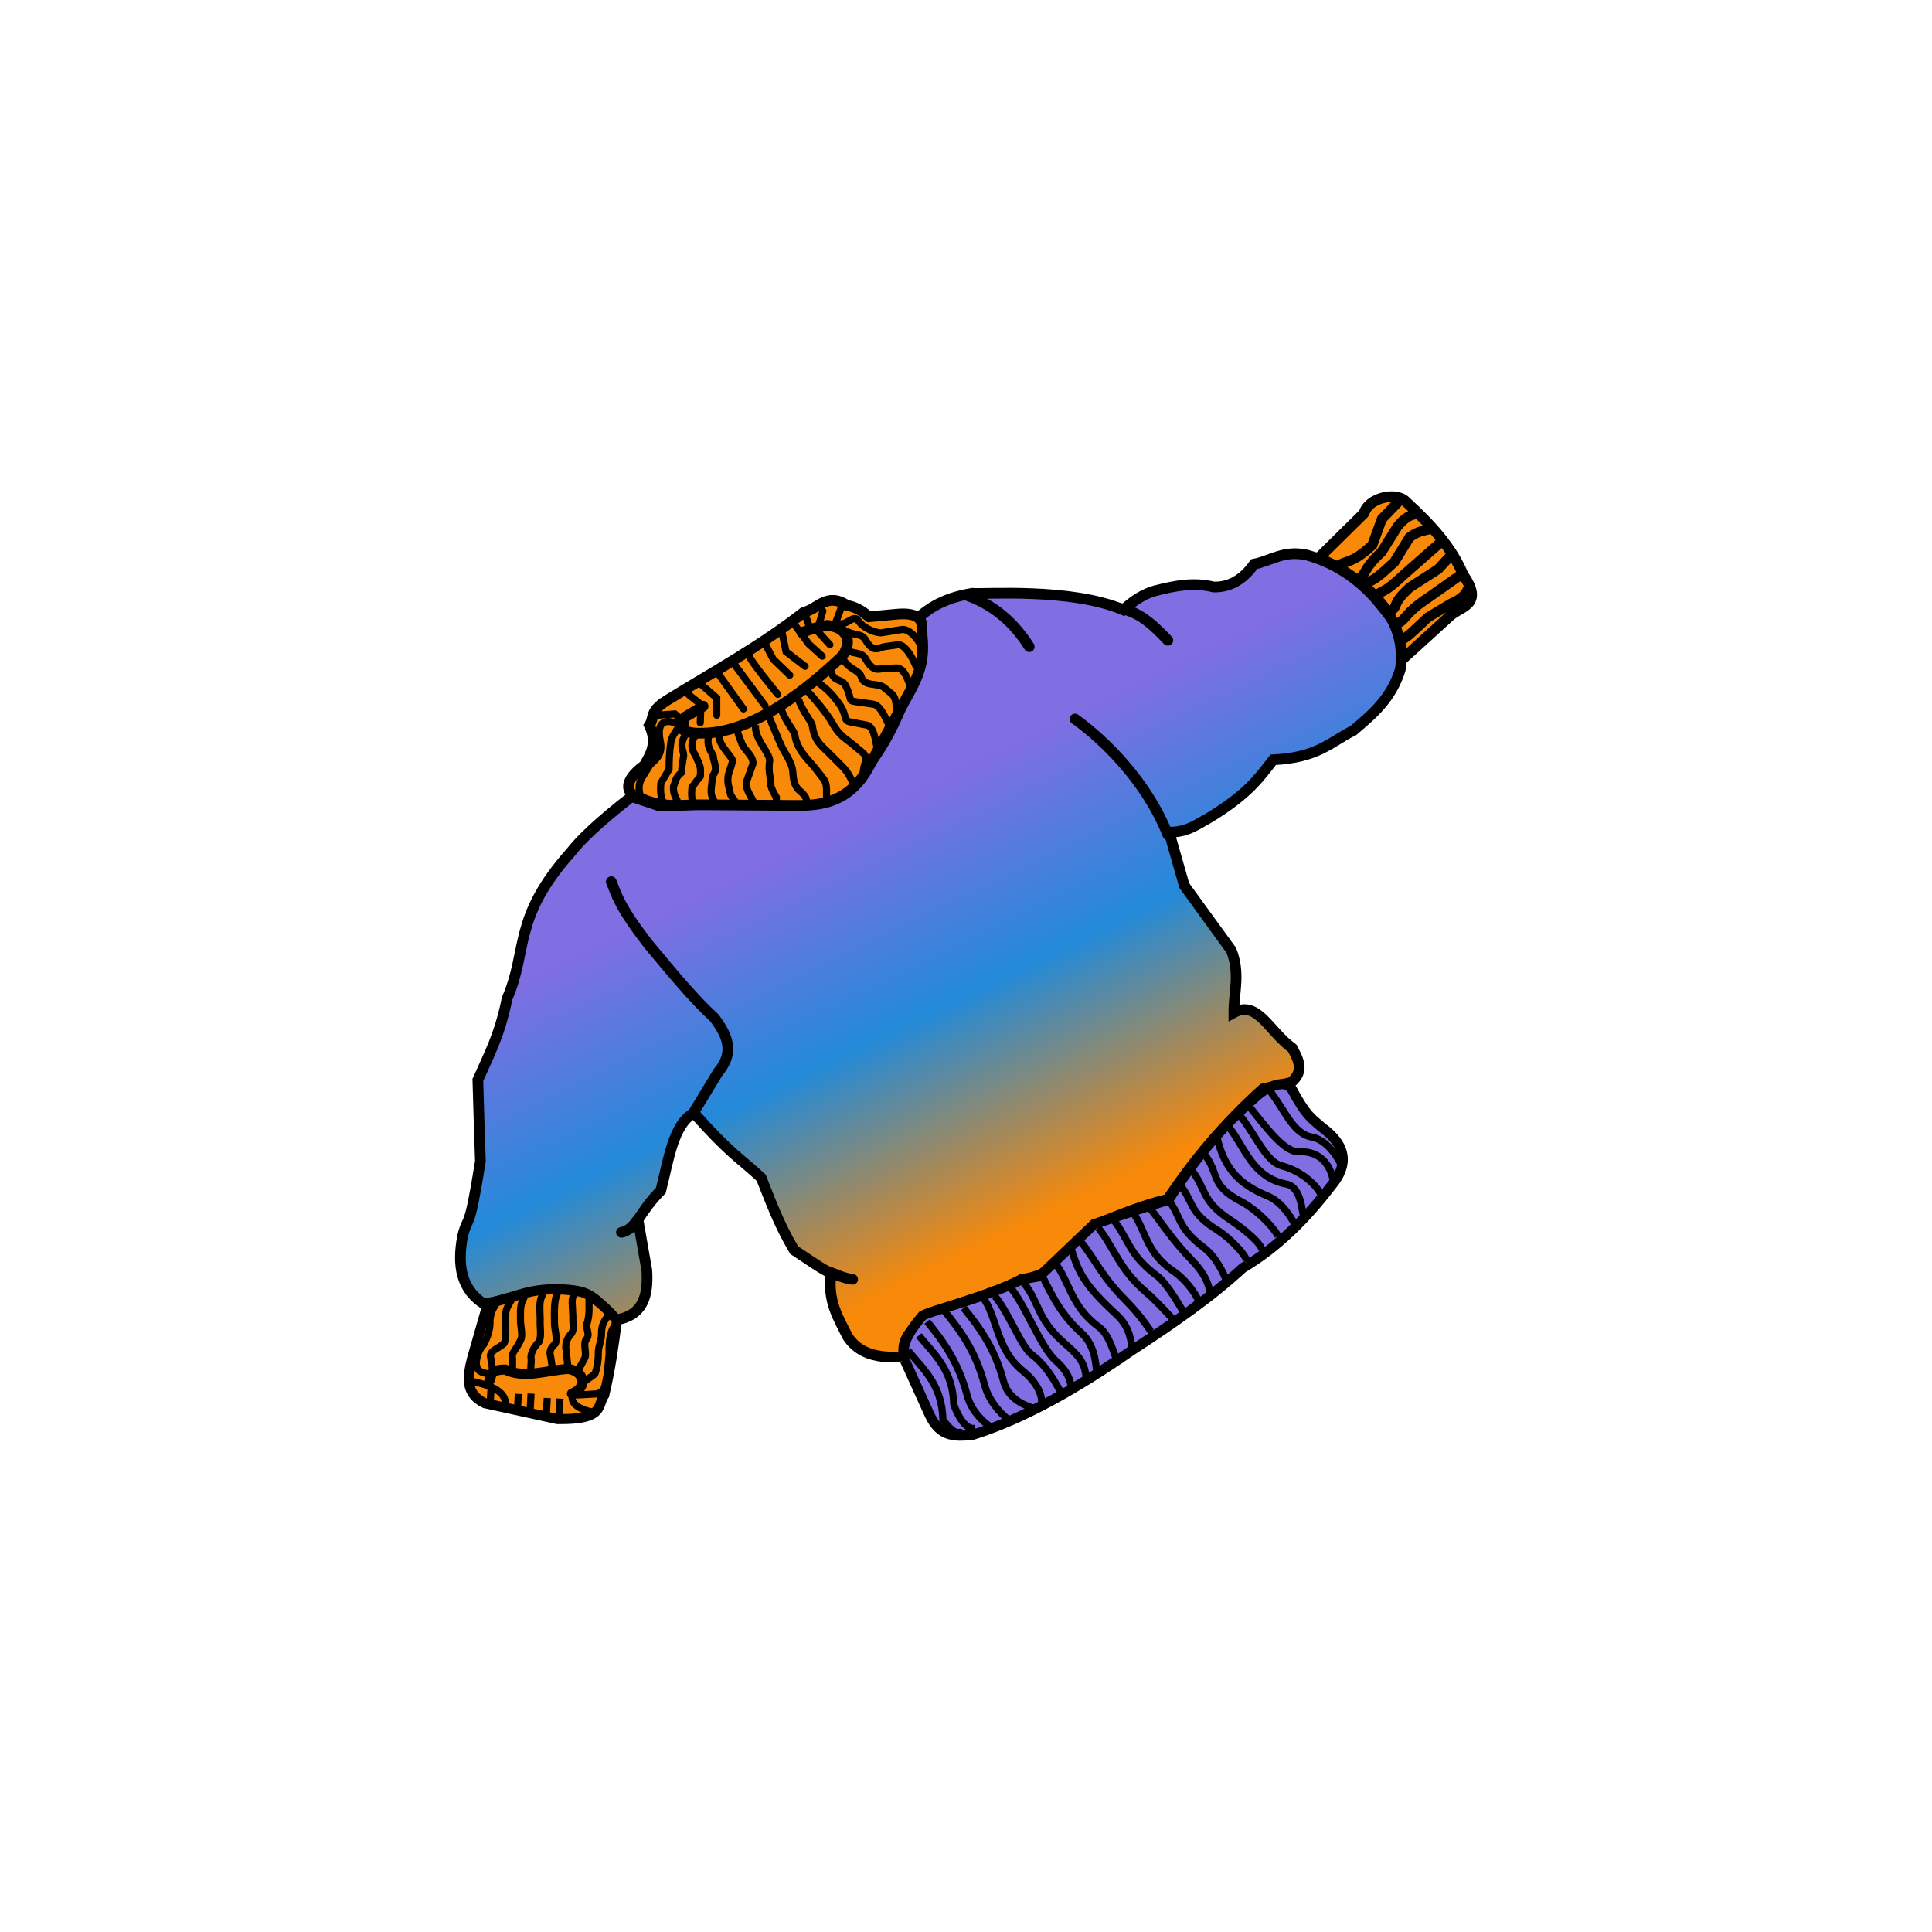
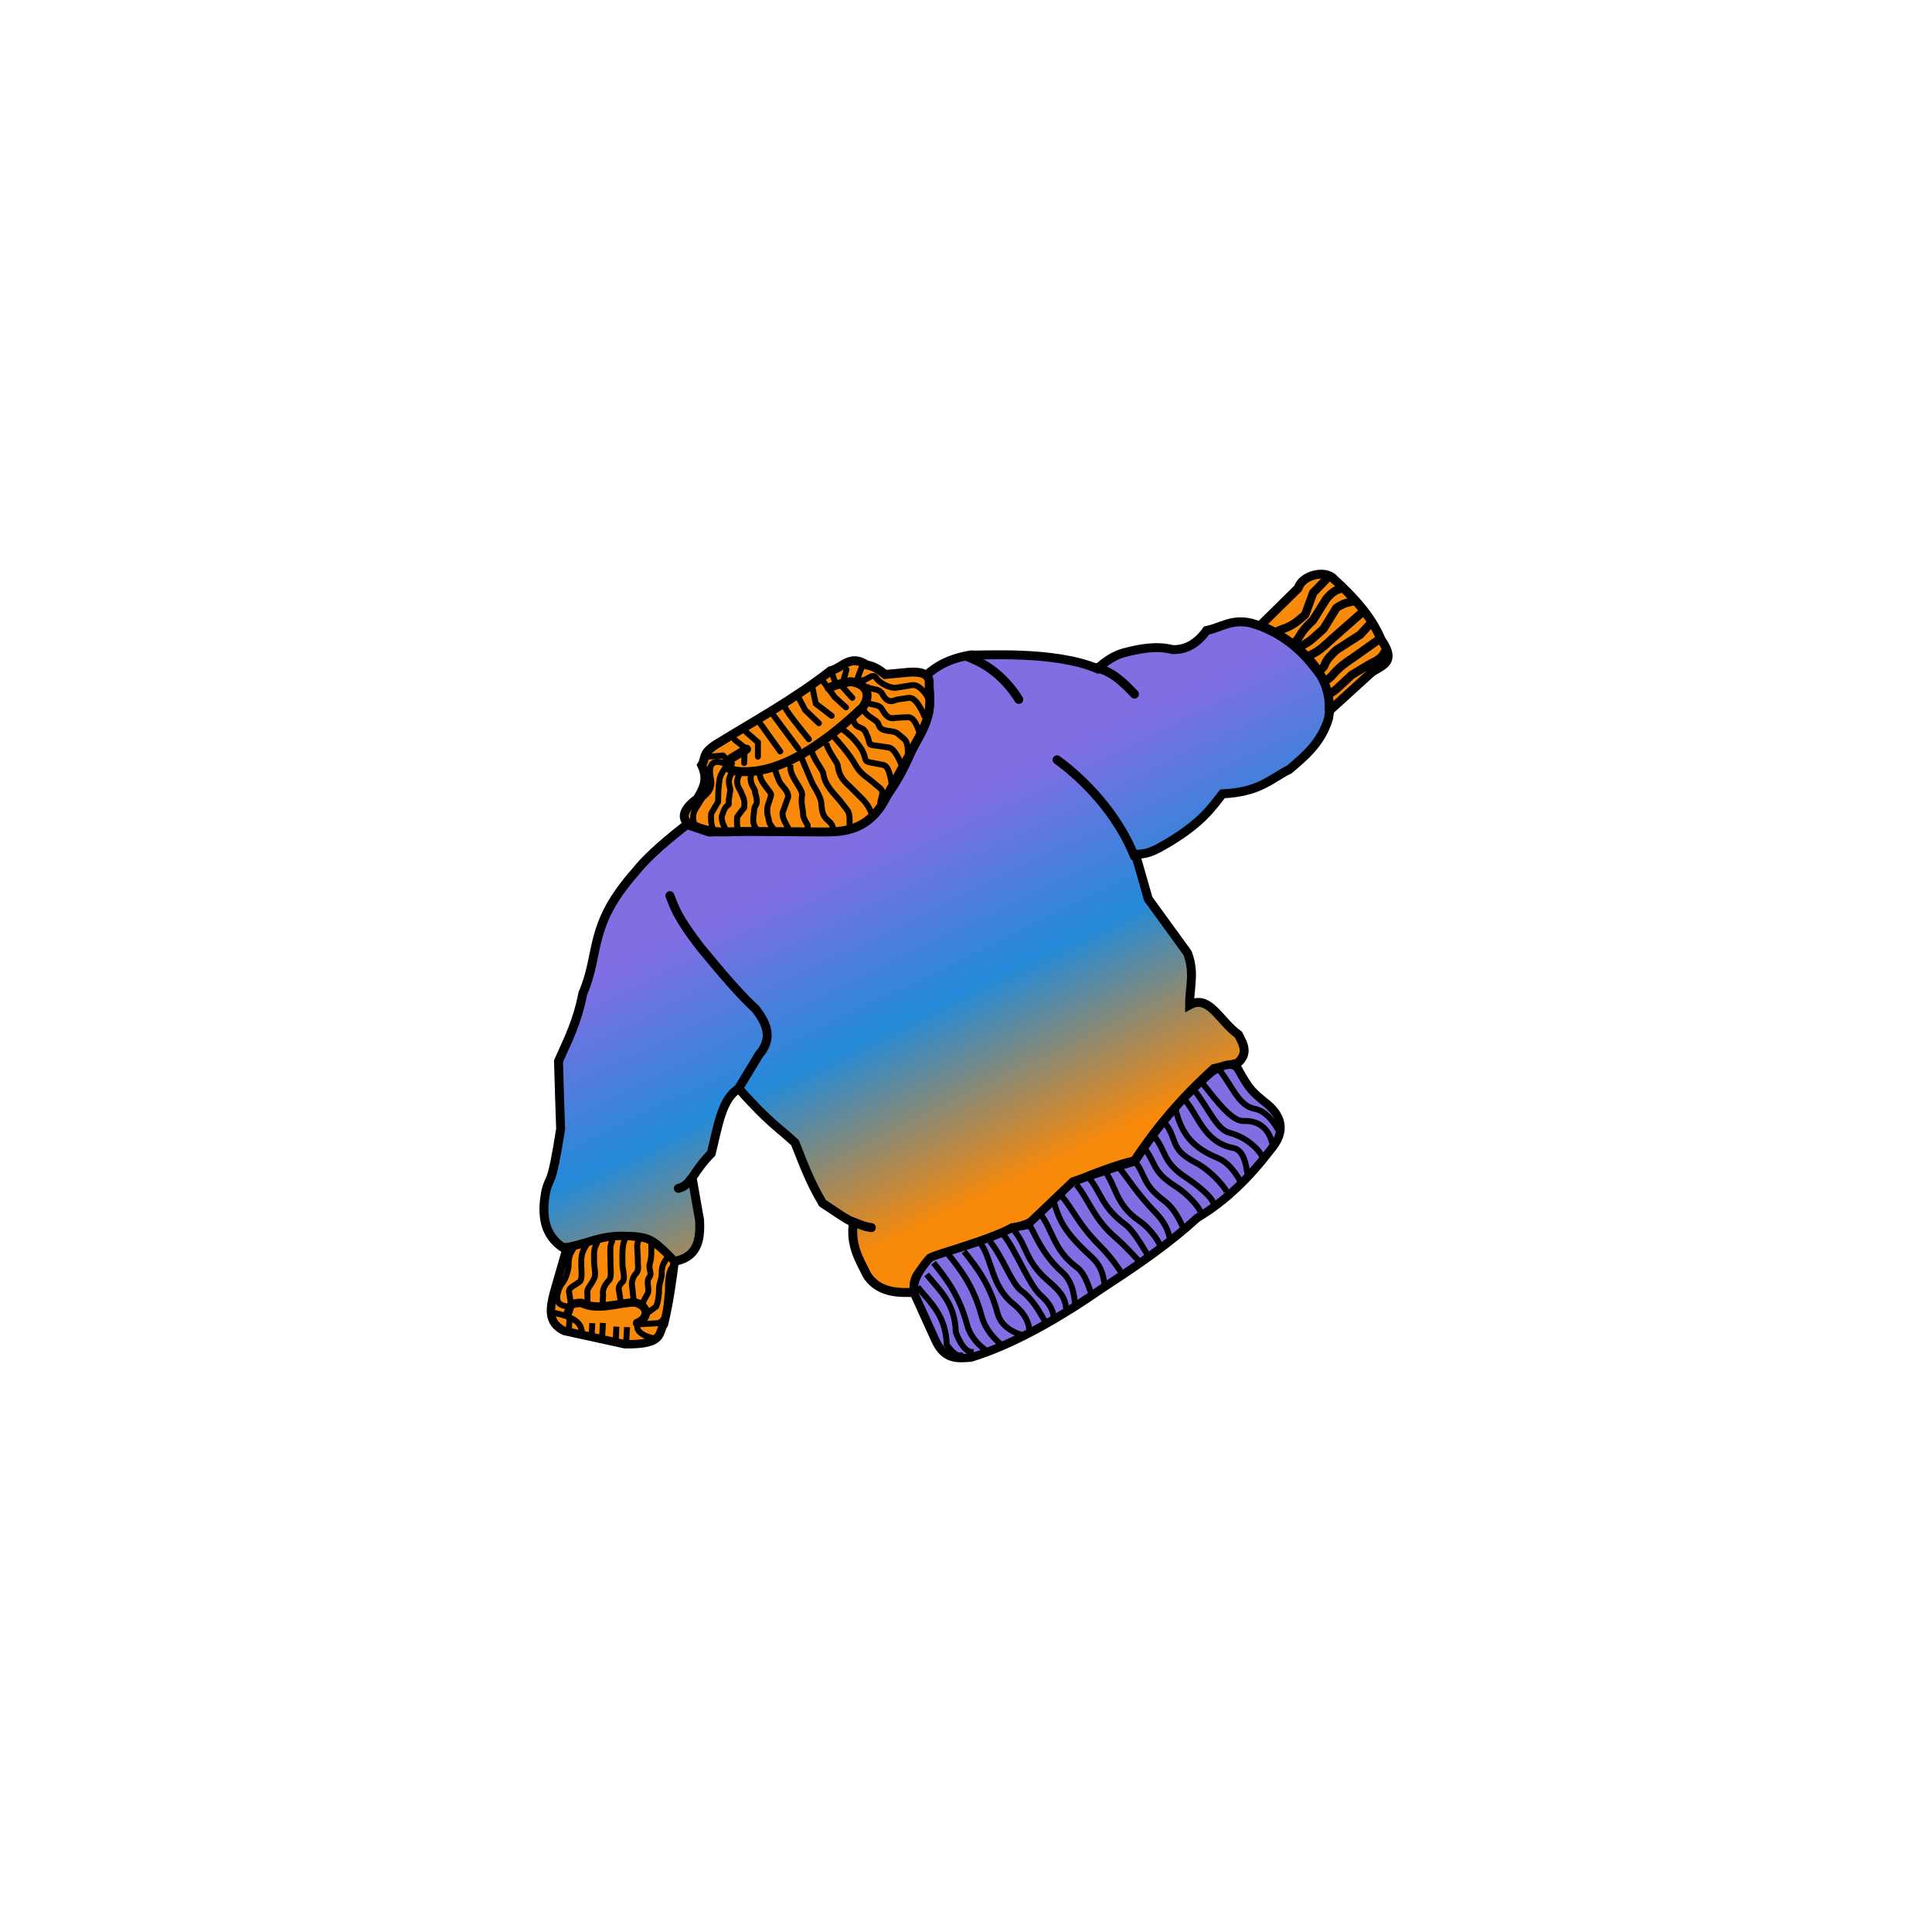
- <svg xmlns="http://www.w3.org/2000/svg" xmlns:xlink="http://www.w3.org/1999/xlink" version="1.1" viewBox="0 0 192 192" id="svg196" width="192" height="192">
+ <svg xmlns="http://www.w3.org/2000/svg" xmlns:xlink="http://www.w3.org/1999/xlink" version="1.1" viewBox="0 0 230 230" id="svg196" width="230" height="230">
  <defs id="defs200">
    <linearGradient id="linearGradient496">
      <stop style="stop-color:#806ee3;stop-opacity:1" offset="0" id="stop492" />
      <stop id="stop1305" offset="0.468" style="stop-color:#238ad9;stop-opacity:1" />
      <stop style="stop-color:#f88909;stop-opacity:1" offset="1" id="stop494" />
    </linearGradient>
    <linearGradient xlink:href="#linearGradient496" id="linearGradient498" x1="38.683" y1="38.458" x2="57.753" y2="77.688" gradientUnits="userSpaceOnUse" gradientTransform="translate(0,26.55712)" />
  </defs>
-   <g id="g1403" transform="translate(41.67836,18.71706)">
+   <g id="g1403" transform="translate(60.67836,37.71706)">
    <path d="m 21.089,60.447 c -3.34,2.606 -5.07,4.292 -6.061,5.556 -5.79,6.516 -4.213,9.682 -6.314,14.521 -0.727,3.656 -1.858,5.698 -2.904,8.081 0.084,2.904 0.168,5.832 0.253,8.081 -1.161,7.343 -1.205,5.194 -1.768,7.45 -0.534,2.847 -0.21,5.312 2.273,6.819 11.032,-3.346 10.758,-0.231 12.879,1.515 2.864,-0.434 3.296,-2.489 3.157,-4.925 l -0.884,-5.051 c 0.633,-0.968 1.308,-1.936 2.273,-2.904 0.776,-3.045 1.231,-6.572 3.283,-7.702 3.747,4.206 4.596,4.475 6.692,6.44 0.93,2.317 1.713,4.56 3.283,7.197 1.327,0.864 2.952,2.026 3.662,2.273 -0.388,2.805 0.74,4.474 1.641,6.313 1.849,2.828 5.585,1.744 5.682,2.147 -0.551,-2.328 1.242,-2.996 2.147,-4.293 3.195,-1.179 7.48,-2.357 9.47,-3.535 3.385,-0.393 5.222,-3.111 7.324,-5.43 2.685,-1.128 5.182,-2.068 7.197,-2.525 2.529,-3.819 5.595,-7.503 9.47,-10.985 l 2.778,-0.631 c 1.363,-1.136 0.732,-2.273 0.126,-3.409 -2.32,-1.685 -3.453,-4.805 -5.808,-3.535 -0.012,-2.038 0.656,-3.85 -0.253,-6.187 l -4.672,-6.44 -1.515,-5.303 c 1.785,0.017 2.767,-0.769 3.914,-1.389 3.964,-2.39 5.079,-4.069 6.44,-5.808 4.431,-0.205 5.689,-1.771 7.955,-2.904 1.878,-1.593 3.778,-3.156 4.672,-6.061 0.549,-3.335 -0.547,-4.698 -1.641,-6.061 -2.171,-2.831 -4.732,-4.491 -7.576,-5.303 -2.329,-0.548 -3.571,0.536 -5.303,0.884 -1.17,1.641 -2.534,2.314 -4.041,2.273 -1.936,-0.497 -3.872,-0.121 -5.808,0.379 -1.052,0.281 -2.104,0.94 -3.157,1.894 -5.189,-2.202 -13.726,-1.533 -15.026,-1.641 -2.535,0.416 -4.109,1.313 -5.303,2.399 0.541,2.388 0.361,3.331 0.253,4.419 l -2.02,4.546 c -0.968,2.341 -1.936,3.968 -2.904,5.303 -1.449,1.719 -2.387,2.417 -3.535,3.535 -4.065,1.068 -6.25,0.884 -8.334,0.631 l -9.344,0.253 z" id="path2" style="fill:url(#linearGradient498);fill-opacity:1;fill-rule:evenodd;stroke:#000000;stroke-width:1.063" />
    <path d="m 21.783,60.507 c -1.116,-0.276 -1.754,-1.463 0.568,-3.157 0.625,-1.123 1.349,-2.202 0.505,-3.978 0.534,-0.812 -0.038,-1.348 1.705,-2.462 4.572,-2.819 9.219,-5.34 13.637,-8.776 1.398,-0.324 2.298,-2.013 4.293,-0.694 0.947,0.168 1.594,0.637 2.21,1.136 l 2.715,-0.253 c 1.026,-0.102 2.647,-0.048 2.525,1.326 -0.022,1.811 0.536,3.185 -1.136,6.25 l -4.167,7.639 c -1.946,3.568 -4.875,3.803 -7.134,3.788 l -9.533,-0.063 c -2.07,-0.014 -3.825,0.395 -6.187,-0.758 z" id="path4" style="fill:#f88909;fill-opacity:1;fill-rule:evenodd;stroke:#000000;stroke-width:1.063" />
    <path d="m 19.069,68.907 c 0.558,1.4 0.834,2.517 3.662,6.187 2.294,2.757 4.599,5.549 6.566,7.324 1.267,1.683 2.106,3.414 0.379,5.43 l -2.525,4.167" id="path6" style="fill:none;stroke:#000000;stroke-width:1.063;stroke-linecap:round" />
    <path d="m 65.156,52.737 c 3.032,2.191 7.127,6.247 9.218,11.49" id="path8" style="fill:none;stroke:#000000;stroke-width:1.063;stroke-linecap:round" />
    <path d="m 54.546,40.497 c 2.642,0.973 4.597,2.732 6.061,5.051" id="path10" style="fill:none;stroke:#000000;stroke-width:1.063;stroke-linecap:round" />
    <path d="m 69.706,41.757 c 1.99,0.404 3.342,1.764 4.672,3.157" id="path12" style="fill:none;stroke:#000000;stroke-width:1.063;stroke-linecap:round" />
    <path d="m 21.594,102.617 c -0.425,0.62 -0.922,1.022 -1.515,1.136" id="path14" style="fill:none;stroke:#000000;stroke-width:1.063;stroke-linecap:round" />
    <path d="m 40.656,107.667 c 0.791,0.261 1.458,0.646 2.399,0.758" id="path16" style="fill:none;stroke:#000000;stroke-width:1.063;stroke-linecap:round" />
    <g transform="translate(-73.234,-113.2129)" id="g80" style="fill:none;stroke:#000000">
      <path d="m 96.912,165.57 1.705,-0.126 1.073,0.947" id="path18" style="stroke-width:0.709;stroke-linecap:round" />
      <path d="m 100.01,163.55 1.2,0.947 -0.063,1.831" id="path20" style="stroke-width:0.709;stroke-linecap:round" />
      <path d="m 98.947,166.8 c -0.767,1.184 -0.562,1.006 -0.71,1.363 -0.183,1.205 -0.18,1.976 -0.189,2.778 l -0.821,1.389 c -0.06,0.837 -0.017,1.221 0.178,1.79" id="path22" style="stroke-width:0.709;stroke-linejoin:round" />
      <path d="m 101.27,162.54 1.515,1.326 v 1.705" id="path24" style="stroke-width:0.709;stroke-linecap:round" />
      <path d="m 99.739,167.4 c -0.767,1.184 -0.228,1.653 -0.241,2.189 -0.183,1.205 -0.18,0.86 -0.189,1.662 -0.706,0.559 -0.592,0.936 -0.821,1.389 -0.06,0.837 0.296,1.154 0.49,1.723" id="path26" style="stroke-width:0.709;stroke-linejoin:round" />
      <path d="m 100.63,167.62 c -0.767,1.184 0.107,1.876 0.183,2.279 0.442,0.96 0.356,0.949 0.346,1.751 -0.329,0.366 -0.568,0.733 -0.843,1.099 -0.06,0.837 -0.017,1.221 0.178,1.79" id="path28" style="stroke-width:0.709;stroke-linejoin:round" />
      <path d="m 101.97,167.71 c -0.276,1.228 0.621,1.765 0.473,2.122 0.427,1.393 0.129,1.333 -0.078,1.84 l -0.129,1.233 c -0.06,0.837 0.229,0.93 0.423,1.5" id="path30" style="stroke-width:0.709;stroke-linejoin:round" />
      <path d="m 103,167.58 c -0.008,1.094 1.491,2.233 1.344,2.591 -0.257,1.056 -0.528,1.19 -0.435,2.198 l 0.251,1.099 c 0.252,0.48 0.407,0.462 0.602,1.031" id="path32" style="stroke-width:0.709;stroke-linejoin:round" />
      <path d="m 104.83,167.04 c 0.171,0.871 0.375,1.028 0.451,1.386 0.398,0.781 1.115,1.15 1.105,1.952 l -0.664,1.858 c -0.06,0.837 0.541,1.444 0.736,2.013" id="path34" style="stroke-width:0.709;stroke-linejoin:round" />
      <path d="m 106.66,166.51 c -0.231,1.295 1.335,2.702 1.388,3.551 -0.183,1.205 0.133,1.753 0.123,2.555 0.09,0.314 0.272,0.688 0.541,1.121 -0.06,0.837 0.207,0.35 0.223,0.942" id="path36" style="stroke-width:0.709;stroke-linejoin:round" />
      <path d="m 103.04,161.6 2.399,3.346 v 0" id="path38" style="stroke-width:0.709;stroke-linecap:round" />
      <path d="m 108.02,165.82 c 0.193,0.425 0.978,2.39 1.299,3.038 0.598,1.027 1.048,1.753 1.038,2.555 0.05,0.558 0.139,1.104 0.541,1.545 0.637,0.558 0.783,0.731 0.87,1.344" id="path40" style="stroke-width:0.709;stroke-linejoin:round" />
      <path d="m 104.68,160.71 2.904,3.914" id="path42" style="stroke-width:0.709;stroke-linecap:round" />
      <path d="m 109.18,164.92 c 0.37,1.184 1.325,2.242 1.374,2.626 0.19,1.508 1.465,2.587 1.957,3.22 l 0.884,1.136 c 0.515,0.662 0.173,1.663 0.367,2.232" id="path44" style="stroke-width:0.709;stroke-linejoin:round" />
      <path d="m 106.07,159.77 c -0.063,0.253 2.778,3.725 2.778,3.725" id="path46" style="stroke-width:0.709;stroke-linecap:round" />
      <path d="m 110.91,163.99 c 0.37,1.184 1.325,2.242 1.374,2.626 0.19,1.508 0.948,2.022 1.515,2.588 l 1.452,1.452 c 0.593,0.593 0.93,1.284 1.125,1.853" id="path48" style="stroke-width:0.709;stroke-linejoin:round" />
      <path d="m 107.58,158.44 0.821,1.578 1.641,1.578" id="path50" style="stroke-width:0.709;stroke-linecap:round" />
      <path d="m 111.73,163.11 c 0.504,0.511 1.972,2.227 2.51,3.194 0.739,1.329 1.341,1.57 1.957,2.083 l 1.136,0.947 c 0.645,0.537 -0.143,1.41 0.052,1.98" id="path52" style="stroke-width:0.709;stroke-linejoin:round" />
      <path d="m 109.29,157.43 0.379,1.831 1.894,1.452" id="path54" style="stroke-width:0.709;stroke-linecap:round" />
      <path d="m 112.74,162.23 c 1.001,0.742 1.515,1.232 2.194,2.184 0.883,1.237 0.349,1.679 1.136,1.831 l 1.641,0.316 c 0.824,0.158 0.93,2.231 1.125,2.8" id="path56" style="stroke-width:0.709;stroke-linejoin:round" />
      <path d="m 110.55,156.61 1.389,1.894 1.326,1.2" id="path58" style="stroke-width:0.709;stroke-linecap:round" />
      <path d="m 114.13,161.22 c 0.37,1.184 1.073,0.601 1.5,1.49 0.658,1.37 0.153,1.402 0.947,1.515 l 1.768,0.253 c 0.831,0.119 1.562,2.104 1.756,2.674" id="path60" style="stroke-width:0.709;stroke-linejoin:round" />
      <path d="m 113.33,155.22 -0.568,1.957 1.263,1.389" id="path62" style="stroke-width:0.709;stroke-linecap:round" />
      <path d="m 115.27,159.76 c 0.37,1.184 1.693,1.304 1.879,1.995 0.277,1.03 1.657,0.56 2.273,1.073 l 0.758,0.631 c 0.645,0.537 0.362,1.978 0.557,2.548" id="path64" style="stroke-width:0.709;stroke-linejoin:round" />
      <path d="m 115.22,154.72 -0.568,1.515" id="path66" style="stroke-width:0.709;stroke-linecap:round" />
      <path d="m 115.65,159.07 c 0.812,0.489 1.515,0.159 1.942,0.922 0.743,1.326 1.302,0.97 1.768,0.947 l 1.263,-0.063 c 0.838,-0.042 1.246,1.41 1.441,1.98" id="path68" style="stroke-width:0.709;stroke-linejoin:round" />
      <path d="m 111.5,155.35 0.568,1.641" id="path70" style="stroke-width:0.709;stroke-linecap:round" />
      <path d="m 115.66,157.21 c 0.812,0.489 1.515,0.159 1.942,0.922 0.743,1.326 1.369,0.697 1.831,0.631 l 1.326,-0.189 c 0.831,-0.119 1.688,1.726 1.883,2.295" id="path72" style="stroke-width:0.709;stroke-linejoin:round" />
      <path d="m 114.78,156.39 c 0.812,0.489 1.58,-0.94 2.068,-0.215 0.553,0.821 1.875,1.274 2.336,1.2 l 1.957,-0.316 c 0.828,-0.134 1.751,1.094 1.946,1.664" id="path74" style="stroke-width:0.709;stroke-linejoin:round" />
      <path d="m 98.858,166.41 c -0.802,-0.335 -2.183,-0.579 -1.675,1.803 0.317,1.487 -0.826,1.968 -1.072,2.365 l -0.73,1.177 c -0.442,0.713 -0.322,1.286 -0.189,1.873" id="path76" style="stroke-width:0.709;stroke-linejoin:round" />
      <path d="m 101.43,164.68 -1.786,1.071 c -0.698,0.817 -0.742,1.46 1.071,1.607 1.74,0.02 6.242,0.207 14.547,-7.668 1.187,-1.66 0.215,-2.917 -1.512,-3.046 -1.296,0.238 -1.852,0.476 -2.5,0.714" id="path78" style="stroke-width:1.063;stroke-linecap:round" />
    </g>
    <path d="m 6.821,110.757 -1.578,5.493 c -0.454,1.786 -0.762,3.523 1.263,4.483 l 7.197,1.578 c 4.802,0.074 3.933,-1.379 4.672,-2.399 0.638,-2.7 0.955,-5.079 1.263,-7.45 -1.495,-1.643 -2.798,-2.711 -3.788,-2.841 -4.695,-0.745 -6.124,0.687 -9.028,1.136 z" id="path82" style="fill:#f88909;fill-opacity:1;fill-rule:evenodd;stroke:#000000;stroke-width:0.999" />
    <g transform="translate(-73.234,-113.2129)" id="g118" style="fill:none;stroke:#000000">
      <path d="m 80.181,231.74 c 0.297,-0.455 -0.103,-1.143 1.578,-1.136 1.964,0.961 4.2,0.021 6.314,-0.063 1.591,0.302 1.918,1.808 0.316,2.462" id="path84" style="stroke-width:1px;stroke-linecap:round" />
      <path d="m 82.391,223.66 c -0.287,0.542 -0.662,0.906 -0.631,2.083 -0.042,0.758 0.168,1.768 -0.126,2.273 -0.456,0.438 -1.478,0.735 -1.326,1.326 l 0.189,1.2" id="path86" style="stroke-width:0.709;stroke-linecap:round" />
      <path d="m 83.627,223.47 c -0.287,0.542 -0.378,0.843 -0.347,2.02 -0.042,0.758 0.294,1.704 0,2.21 -0.361,0.849 -0.941,1.209 -0.789,1.799 l -10e-7,0.821" id="path88" style="stroke-width:0.709;stroke-linecap:round" />
      <path d="m 85.426,223.28 c -0.287,0.542 -0.22,1.127 -0.189,2.304 -0.042,0.758 0.168,1.768 -0.126,2.273 -0.456,0.438 -0.91,1.177 -0.758,1.768 l -0.063,1.105" id="path90" style="stroke-width:0.709;stroke-linecap:round" />
      <path d="m 86.941,223.06 c -0.287,0.542 -0.315,1.569 -0.284,2.746 -0.042,0.758 0.358,1.736 0.063,2.241 -0.456,0.438 -0.594,0.704 -0.442,1.294 l 0.189,1.2" id="path92" style="stroke-width:0.709;stroke-linecap:round" />
      <path d="m 80.88,224.01 c -0.287,0.542 -0.662,0.906 -0.631,2.083 -0.042,0.758 -0.337,1.515 -0.631,2.02 -0.456,0.438 -0.846,1.556 -0.694,2.147 0.092,0.519 0.568,0.652 1.073,0.758" id="path94" style="stroke-width:0.709;stroke-linecap:round" />
      <path d="m 88.583,223.15 c -0.287,0.542 -0.126,1.032 -0.095,2.21 -0.042,0.758 0.168,1.136 -0.126,1.641 -0.456,0.438 -0.689,1.146 -0.537,1.736 l 0.189,1.831" id="path96" style="stroke-width:0.709;stroke-linecap:round" />
      <path d="m 90.098,223.59 c -0.034,0.731 0.095,1.506 -0.221,2.494 -0.042,0.758 0.294,0.947 0,1.452 -0.456,0.438 0.006,1.335 -0.189,1.894 l -0.663,1.231" id="path98" style="stroke-width:0.709;stroke-linecap:round" />
      <path d="m 92.024,225.14 c -0.287,0.542 -0.725,0.843 -0.694,2.02 -0.042,0.758 -0.274,0.978 -0.316,1.705 0.018,0.754 -0.12,1.651 -0.347,2.178 l -1.042,0.758" id="path100" style="stroke-width:0.709;stroke-linecap:round" />
      <path d="m 92.466,226.5 c -0.287,0.542 -0.41,1.411 -0.379,2.588 -0.042,0.758 -0.242,1.862 -0.221,2.841 -0.267,0.699 -0.657,1.105 -1.2,1.105 l -1.768,0.095" id="path102" style="stroke-width:0.709;stroke-linecap:round" />
      <path d="m 78.287,231.74 c 1.75,0.368 3.585,0.868 3.535,2.462" id="path104" style="stroke-width:0.709" />
      <path d="m 80.37,232.21 -0.095,1.673" id="path106" style="stroke-width:0.709" />
      <path d="m 83.069,233.02 -0.095,1.673" id="path108" style="stroke-width:0.709" />
      <path d="m 84.332,232.99 -0.095,1.673" id="path110" style="stroke-width:0.709" />
      <path d="m 85.942,233.43 -0.095,1.673" id="path112" style="stroke-width:0.709" />
      <path d="m 87.205,233.49 -0.095,1.673" id="path114" style="stroke-width:0.709" />
      <path d="m 88.436,233.18 c -0.212,0.948 1.002,1.47 2.115,1.673" id="path116" style="stroke-width:0.709" />
    </g>
    <path d="m 89.336,36.767 4.546,-4.483 c 0.431,-1.533 3.232,-2.218 4.23,-1.073 2.332,2.137 4.454,4.394 5.619,7.197 2.07,2.966 -0.203,3.109 -1.263,4.041 l -4.925,4.483 c 0.456,-5.962 -6.636,-9.698 -8.207,-10.165 z" id="path120" style="fill:#f88909;fill-opacity:1;fill-rule:evenodd;stroke:#000000;stroke-width:1.063;stroke-linejoin:bevel" />
    <g transform="translate(-73.234,-113.2129)" id="g136" style="fill:none;stroke:#000000;stroke-width:0.999">
      <path d="m 170.72,144.17 -1.831,1.894 -0.947,2.588 c -2.035,1.885 -2.4,1.432 -3.599,2.147" id="path122" />
      <path d="m 172.21,145.61 c -0.589,0.05 -1.179,0.476 -1.768,1.2 l -1.578,2.525 c -2.035,1.885 -1.327,2.127 -2.525,2.841" id="path124" />
      <path d="m 173.85,147 c -0.728,0.282 -1.18,0.149 -2.21,0.884 l -1.515,2.462 c -2.035,1.885 -1.832,1.559 -3.03,2.273" id="path126" />
      <path d="m 174.86,148.27 -1.578,1.389 -2.083,1.831 c -2.035,1.885 -1.832,1.496 -3.03,2.21" id="path128" />
      <path d="m 175.94,149.47 -1.452,1.578 -2.841,1.831 c -2.035,1.885 -0.885,1.748 -2.083,2.462" id="path130" />
      <path d="m 176.82,151.55 -1.263,0.884 -1.957,1.389 c -2.681,1.736 -2.259,2.386 -3.409,2.715" id="path132" />
      <path d="m 177.45,152.94 c -0.259,0.856 -1.016,1.214 -1.768,1.578 l -2.21,1.326 c -2.035,1.885 -1.769,1.748 -2.967,2.462" id="path134" />
    </g>
    <g transform="translate(-73.234,-113.2129)" id="g192" style="fill:#806ee3;fill-opacity:1;fill-rule:evenodd;stroke:#000000">
      <path d="m 121.47,229.66 2.462,5.43 c 1.077,2.338 2.662,2.139 4.23,2.02 5.096,-1.588 10.415,-4.626 15.847,-8.397 4.011,-2.604 7.871,-5.27 11.049,-8.207 3.481,-2.066 6.302,-4.902 8.776,-8.144 1.786,-2.103 1.539,-4.043 -0.884,-5.808 -1.131,-0.98 -1.593,-1.186 -3.03,-3.851 -0.677,-0.929 -2.147,-0.291 -3.157,0.442 -3.03,2.595 -6.061,5.832 -9.091,10.607 -2.325,0.662 -4.913,1.588 -7.387,2.399 l -5.43,5.177 -1.768,0.316 c -3.795,1.887 -8.845,3.032 -9.849,3.599 -1.109,1.31 -2.252,2.791 -1.768,4.419 z" id="path138" style="fill:#806ee3;fill-opacity:1;stroke-width:1px" />
      <path d="m 121.79,228.71 c 1.53,1.88 3.383,3.401 3.472,6.882 1.282,1.717 1.613,1.156 1.768,1.263" id="path140" style="fill:#806ee3;fill-opacity:1;stroke-width:0.709" />
      <path d="m 122.87,227.22 c 1.53,1.88 3.383,3.401 3.472,6.882 1.016,2.649 1.956,2.354 2.147,2.336" id="path142" style="fill:#806ee3;fill-opacity:1;stroke-width:0.709" />
      <path d="m 123.69,225.83 c 1.53,1.88 3.089,3.957 3.978,7.324 0.546,2.072 2.371,3.176 2.525,3.283" id="path144" style="fill:#806ee3;fill-opacity:1;stroke-width:0.709" />
      <path d="m 125.42,224.79 c 1.53,1.88 3.089,3.957 3.978,7.324 0.546,2.072 2.244,3.366 2.399,3.472" id="path146" style="fill:#806ee3;fill-opacity:1;stroke-width:0.709" />
      <path d="m 127.32,224.48 c 1.53,1.88 3.089,3.957 3.978,7.324 0.546,2.072 2.813,2.545 2.967,2.652" id="path148" style="fill:#806ee3;fill-opacity:1;stroke-width:0.709" />
      <path d="m 129.21,223.4 c 1.473,1.912 1.305,5.172 3.978,7.324 2.056,1.655 1.952,3.24 1.831,3.346" id="path150" style="fill:#806ee3;fill-opacity:1;stroke-width:0.709" />
      <path d="m 130.41,223.28 c 1.53,1.88 2.584,5.03 3.725,5.872 1.724,1.272 2.687,3.555 2.841,3.662" id="path152" style="fill:#806ee3;fill-opacity:1;stroke-width:0.709" />
      <path d="m 131.99,222.46 c 1.53,1.88 3.026,5.977 4.483,7.261 1.607,1.417 1.487,2.482 1.578,3.03" id="path154" style="fill:#806ee3;fill-opacity:1;stroke-width:0.709" />
      <path d="m 133.31,222.01 c 1.53,1.88 1.3,3.572 3.914,5.872 1.49,1.311 2.093,1.889 2.273,3.472" id="path156" style="fill:#806ee3;fill-opacity:1;stroke-width:0.709" />
      <path d="m 135.02,221.13 c 0.701,1.17 1.597,3.705 3.978,5.808 1.606,1.419 1.424,3.745 1.578,3.851" id="path158" style="fill:#806ee3;fill-opacity:1;stroke-width:0.709" />
      <path d="m 136.34,219.93 c 1.53,1.88 1.601,4.394 4.419,6.44 1.115,0.809 1.55,2.924 1.705,3.03" id="path160" style="fill:#806ee3;fill-opacity:1;stroke-width:0.709" />
      <path d="m 138.05,218.73 c 0.646,2.069 1.195,3.437 4.419,6.377 1.583,1.444 1.424,2.924 1.641,3.409" id="path162" style="fill:#806ee3;fill-opacity:1;stroke-width:0.709" />
      <path d="m 138.93,217.85 c 1.53,1.88 2.028,3.402 4.483,5.872 1.683,1.693 2.434,3.05 2.588,3.157" id="path164" style="fill:#806ee3;fill-opacity:1;stroke-width:0.709" />
      <path d="m 140.7,216.52 c 1.53,1.88 2.079,4.125 4.735,6.377 1.178,0.998 2.623,2.671 2.778,2.778" id="path166" style="fill:#806ee3;fill-opacity:1;stroke-width:0.709" />
      <path d="m 142.15,215.64 c 1.53,1.88 1.558,3.547 4.356,5.619 1.178,0.872 2.56,3.555 2.715,3.662" id="path168" style="fill:#806ee3;fill-opacity:1;stroke-width:0.709" />
      <path d="m 143.92,214.69 c 1.53,1.88 1.355,4.16 4.23,6.124 1.609,1.099 2.529,2.845 2.525,3.03" id="path170" style="fill:#806ee3;fill-opacity:1;stroke-width:0.709" />
      <path d="m 145.63,214.31 c 1.53,1.88 2.139,3.103 4.546,5.619 1.62,1.693 1.55,2.987 1.705,3.094" id="path172" style="fill:#806ee3;fill-opacity:1;stroke-width:0.709" />
      <path d="m 147.52,213.55 c 1.53,1.88 0.884,2.825 3.662,4.925 1.319,0.997 2.004,2.718 2.273,3.283" id="path174" style="fill:#806ee3;fill-opacity:1;stroke-width:0.709" />
      <path d="m 148.72,212.1 c 1.53,1.88 0.897,2.829 3.851,4.672 1.373,0.857 3.287,2.936 2.841,3.283" id="path176" style="fill:#806ee3;fill-opacity:1;stroke-width:0.709" />
      <path d="m 149.92,210.71 c 1.53,1.88 0.945,3.069 3.851,4.988 1.339,0.884 3.188,2.375 3.22,3.094" id="path178" style="fill:#806ee3;fill-opacity:1;stroke-width:0.709" />
      <path d="m 151.24,209.2 c 1.53,1.88 0.507,3.069 3.599,4.672 2.085,1.081 3.967,3.451 3.788,3.725" id="path180" style="fill:#806ee3;fill-opacity:1;stroke-width:0.709" />
      <path d="m 152.51,207.56 c 0.741,3.119 2.208,4.639 5.051,5.808 1.725,0.71 2.782,3.002 2.841,3.157" id="path182" style="fill:#806ee3;fill-opacity:1;stroke-width:0.709" />
      <path d="m 153.71,206.55 c 1.53,1.88 2.265,4.952 5.682,5.619 1.557,0.304 1.55,2.987 1.705,3.094" id="path184" style="fill:#806ee3;fill-opacity:1;stroke-width:0.709" />
      <path d="m 154.78,205.35 c 1.53,1.88 2.602,4.595 4.104,4.988 2.797,0.732 4.188,2.928 3.978,3.157" id="path186" style="fill:#806ee3;fill-opacity:1;stroke-width:0.709" />
      <path d="m 155.66,204.4 c 1.53,1.88 3.467,4.601 4.925,4.546 2.983,-0.112 3.373,2.514 3.472,2.841" id="path188" style="fill:#806ee3;fill-opacity:1;stroke-width:0.709" />
      <path d="m 157.68,202.82 c 1.53,1.88 2.315,4.328 4.23,4.672 1.798,0.323 2.886,2.662 2.967,2.841" id="path190" style="fill:#806ee3;fill-opacity:1;stroke-width:0.709" />
    </g>
  </g>
</svg>
